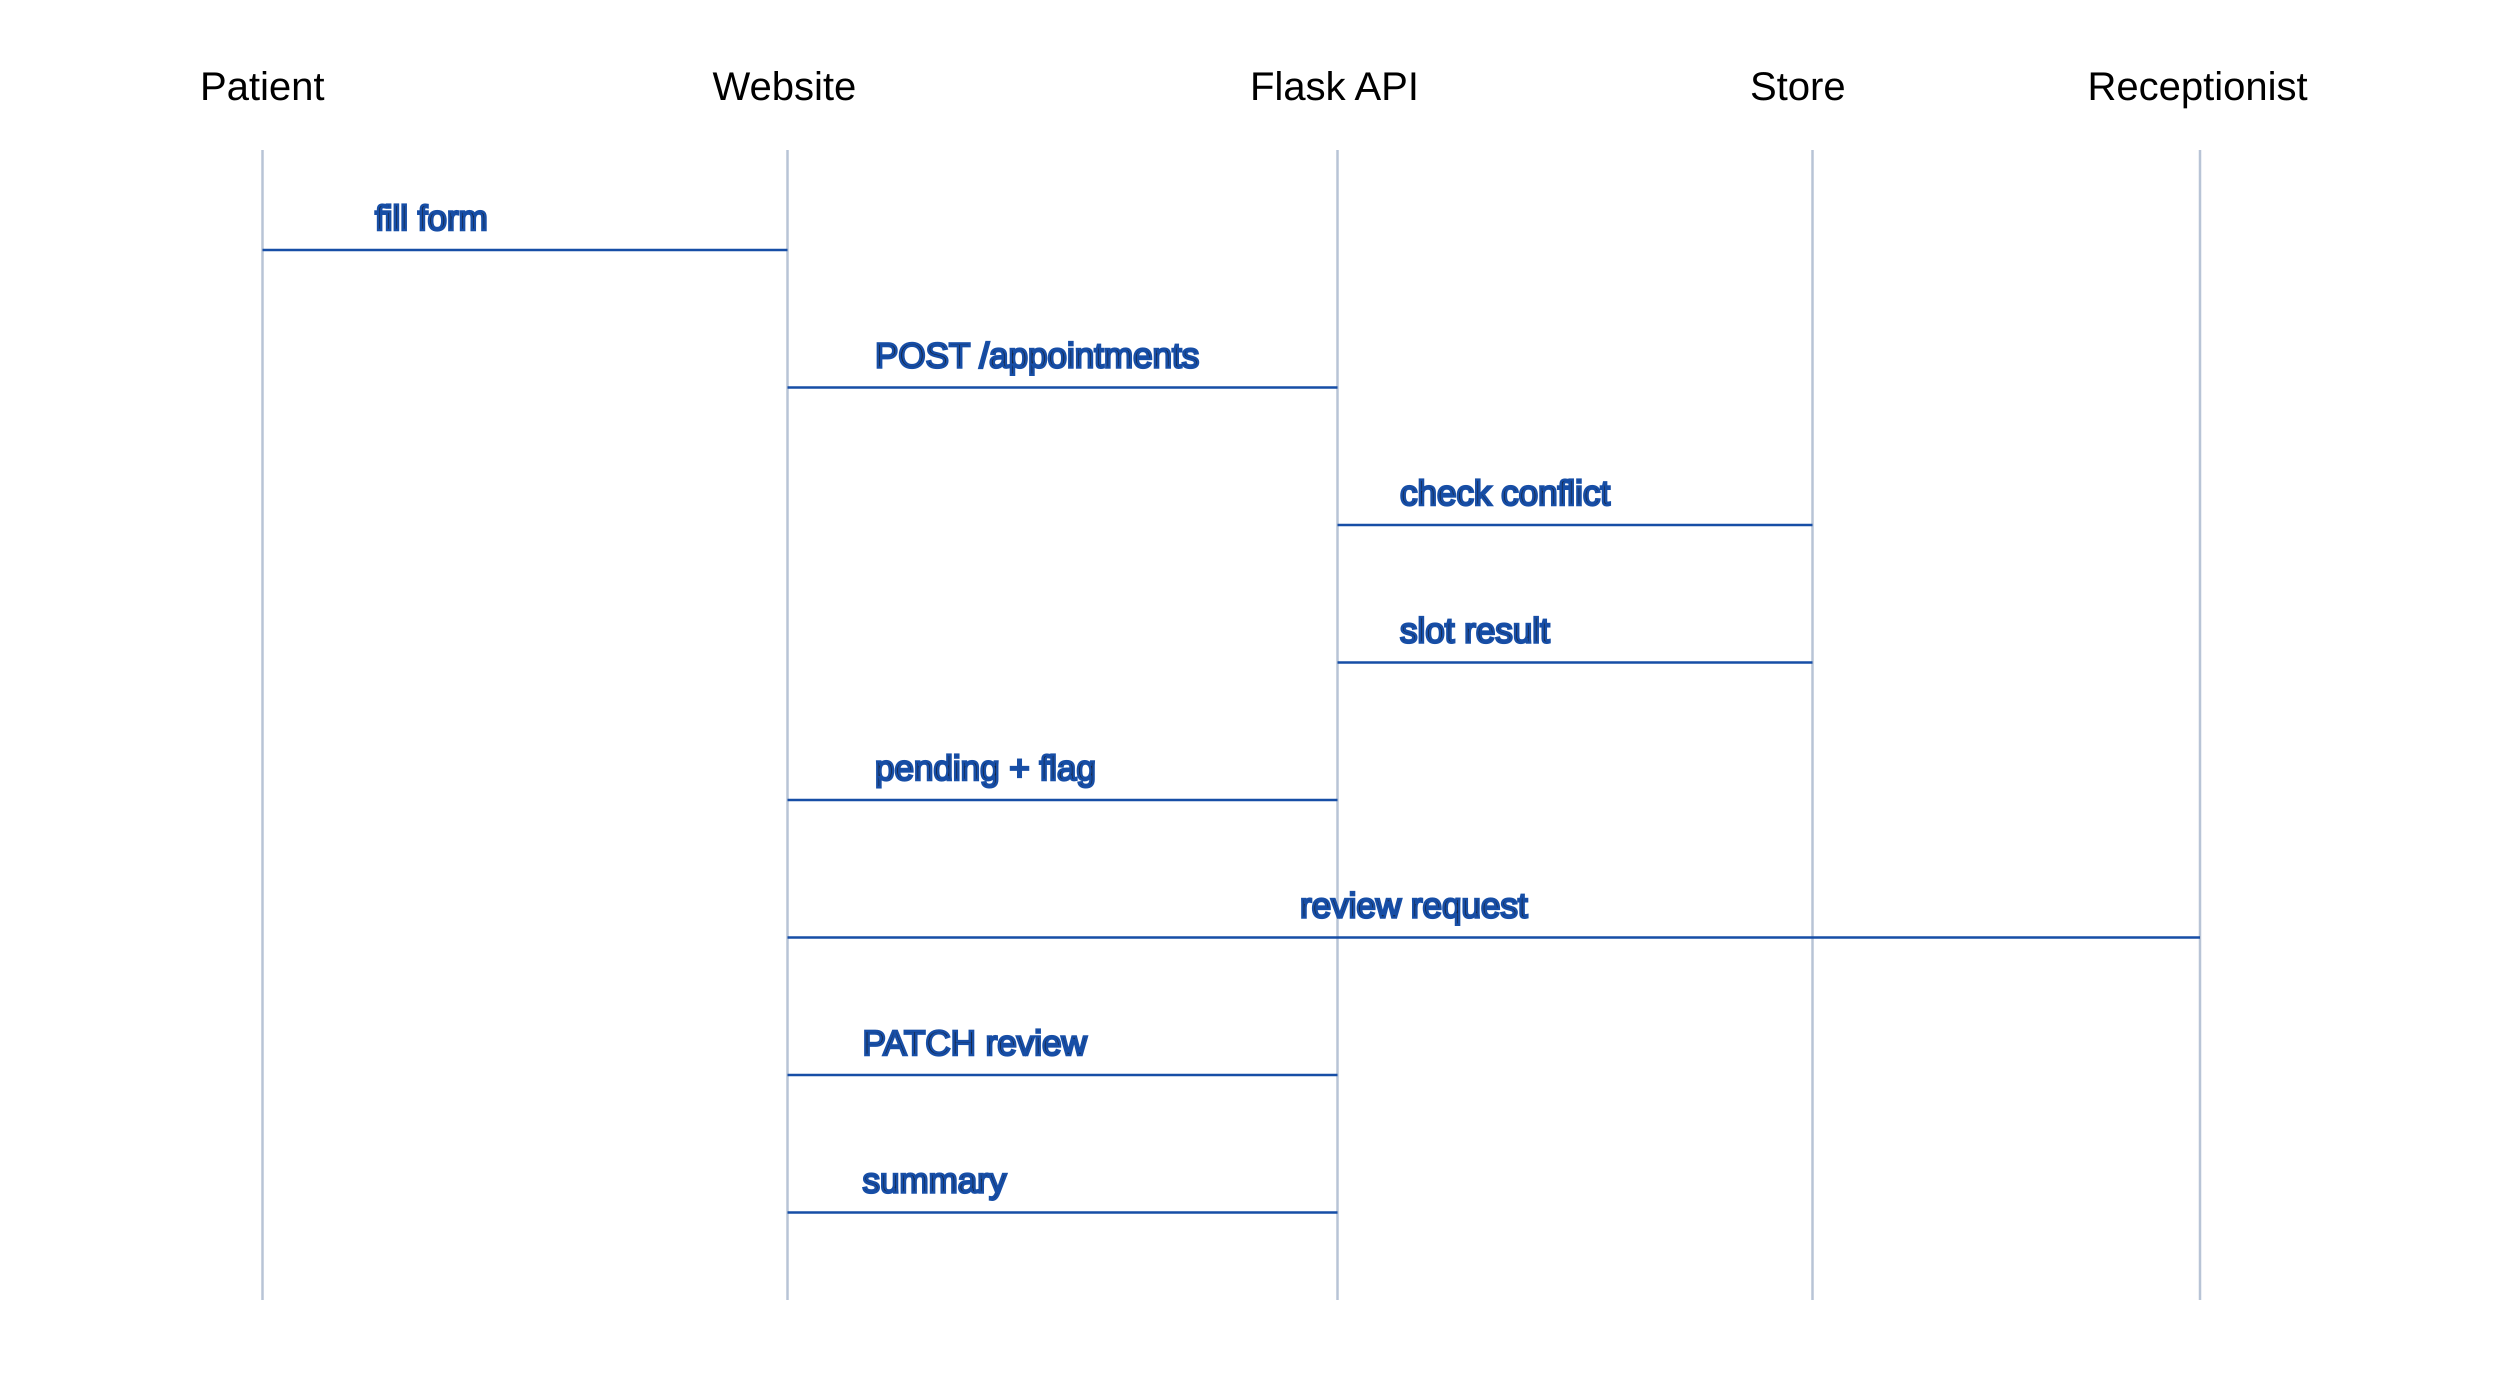
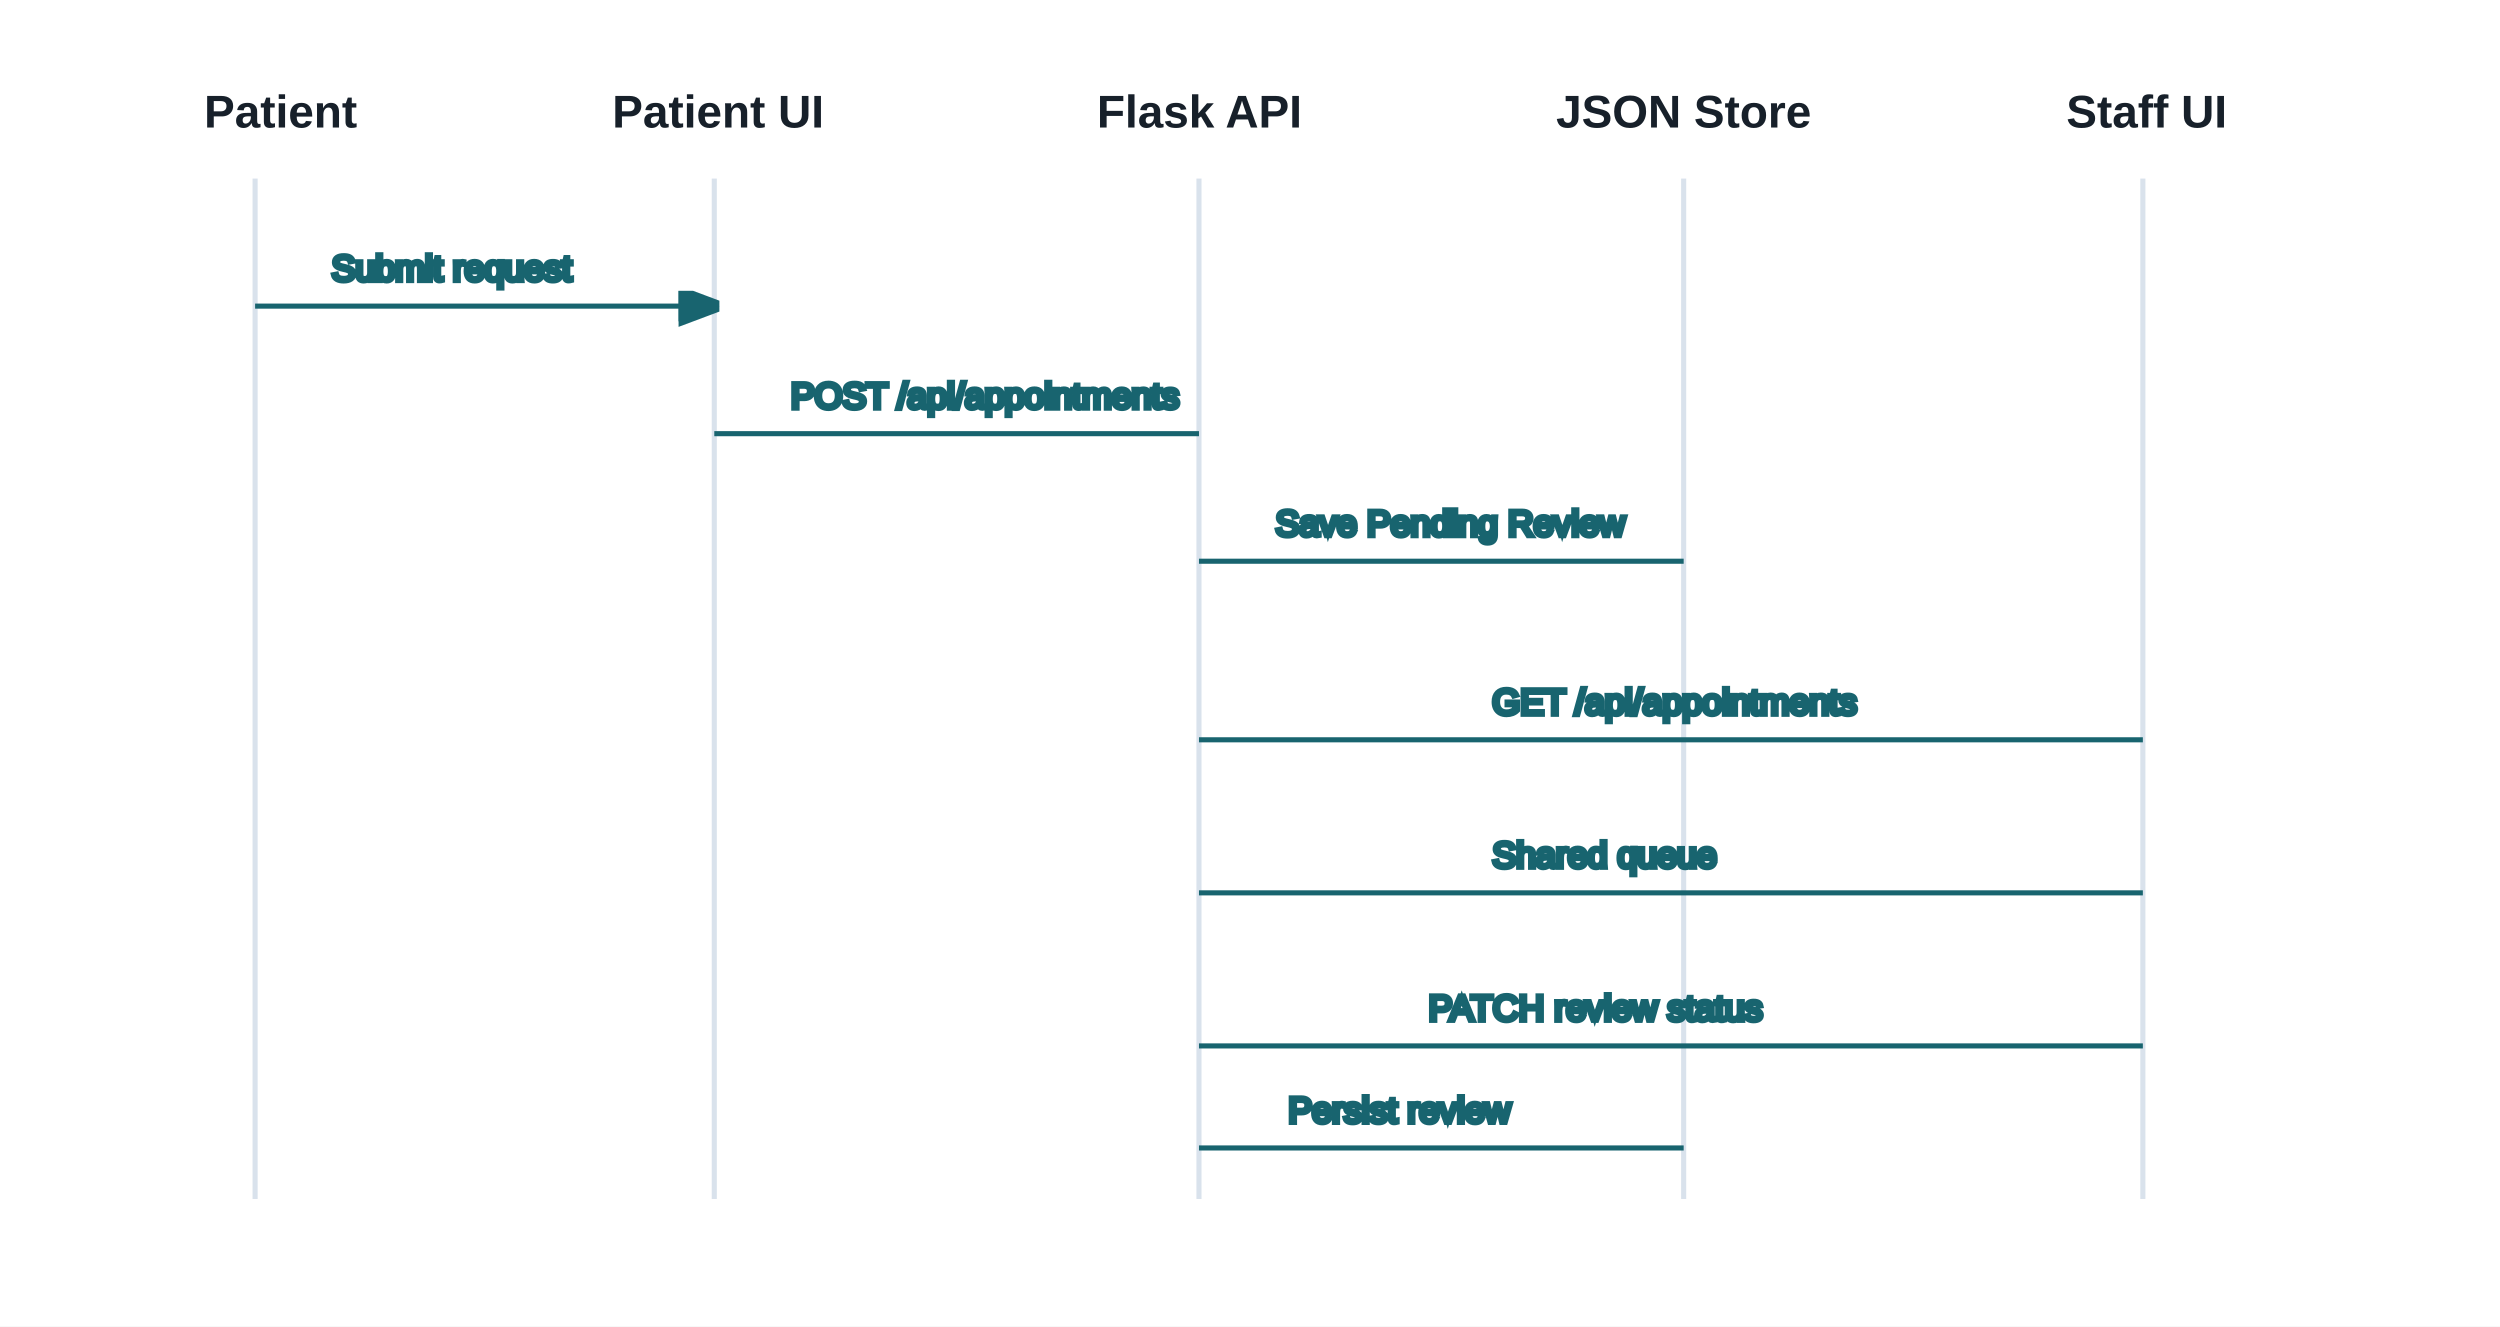
- <svg xmlns="http://www.w3.org/2000/svg" width="1000" height="560" viewBox="0 0 1000 560">
-   <rect width="1000" height="560" fill="#fff" />
-   <g font-family="Arial" font-size="16">
-     <text x="80" y="40">Patient</text>
-     <text x="285" y="40">Website</text>
-     <text x="500" y="40">Flask API</text>
-     <text x="700" y="40">Store</text>
-     <text x="835" y="40">Receptionist</text>
+ <svg xmlns="http://www.w3.org/2000/svg" width="980" height="520" viewBox="0 0 980 520" role="img" aria-label="Sequence diagram for appointment booking and review">
+   <rect width="980" height="520" fill="#ffffff" />
+   <g font-family="Arial" fill="#17202a">
+     <text x="80" y="50" font-size="18" font-weight="700">Patient</text>
+     <text x="240" y="50" font-size="18" font-weight="700">Patient UI</text>
+     <text x="430" y="50" font-size="18" font-weight="700">Flask API</text>
+     <text x="610" y="50" font-size="18" font-weight="700">JSON Store</text>
+     <text x="810" y="50" font-size="18" font-weight="700">Staff UI</text>
  </g>
-   <g stroke="#b8c4d6">
-     <line x1="105" y1="60" x2="105" y2="520" />
-     <line x1="315" y1="60" x2="315" y2="520" />
-     <line x1="535" y1="60" x2="535" y2="520" />
-     <line x1="725" y1="60" x2="725" y2="520" />
-     <line x1="880" y1="60" x2="880" y2="520" />
+   <g stroke="#d9e2ec" stroke-width="2">
+     <line x1="100" y1="70" x2="100" y2="470" />
+     <line x1="280" y1="70" x2="280" y2="470" />
+     <line x1="470" y1="70" x2="470" y2="470" />
+     <line x1="660" y1="70" x2="660" y2="470" />
+     <line x1="840" y1="70" x2="840" y2="470" />
  </g>
-   <g font-family="Arial" font-size="14" fill="#172033" stroke="#174ea6">
-     <line x1="105" y1="100" x2="315" y2="100" />
-     <text x="150" y="92">fill form</text>
-     <line x1="315" y1="155" x2="535" y2="155" />
-     <text x="350" y="147">POST /appointments</text>
-     <line x1="535" y1="210" x2="725" y2="210" />
-     <text x="560" y="202">check conflict</text>
-     <line x1="725" y1="265" x2="535" y2="265" />
-     <text x="560" y="257">slot result</text>
-     <line x1="535" y1="320" x2="315" y2="320" />
-     <text x="350" y="312">pending + flag</text>
-     <line x1="880" y1="375" x2="315" y2="375" />
-     <text x="520" y="367">review request</text>
-     <line x1="315" y1="430" x2="535" y2="430" />
-     <text x="345" y="422">PATCH review</text>
-     <line x1="535" y1="485" x2="315" y2="485" />
-     <text x="345" y="477">summary</text>
+   <g stroke="#18646f" stroke-width="2" marker-end="url(#arrow)" font-family="Arial" font-size="14" fill="#17202a">
+     <defs>
+       <marker id="arrow" markerWidth="8" markerHeight="8" refX="7" refY="3" orient="auto">
+         <path d="M0,0 L8,3 L0,6 Z" fill="#18646f" />
+       </marker>
+     </defs>
+     <line x1="100" y1="120" x2="280" y2="120" />
+     <text x="130" y="110">Submit request</text>
+     <line x1="280" y1="170" x2="470" y2="170" />
+     <text x="310" y="160">POST /api/appointments</text>
+     <line x1="470" y1="220" x2="660" y2="220" />
+     <text x="500" y="210">Save Pending Review</text>
+     <line x1="840" y1="290" x2="470" y2="290" />
+     <text x="585" y="280">GET /api/appointments</text>
+     <line x1="470" y1="350" x2="840" y2="350" />
+     <text x="585" y="340">Shared queue</text>
+     <line x1="840" y1="410" x2="470" y2="410" />
+     <text x="560" y="400">PATCH review status</text>
+     <line x1="470" y1="450" x2="660" y2="450" />
+     <text x="505" y="440">Persist review</text>
  </g>
</svg>
